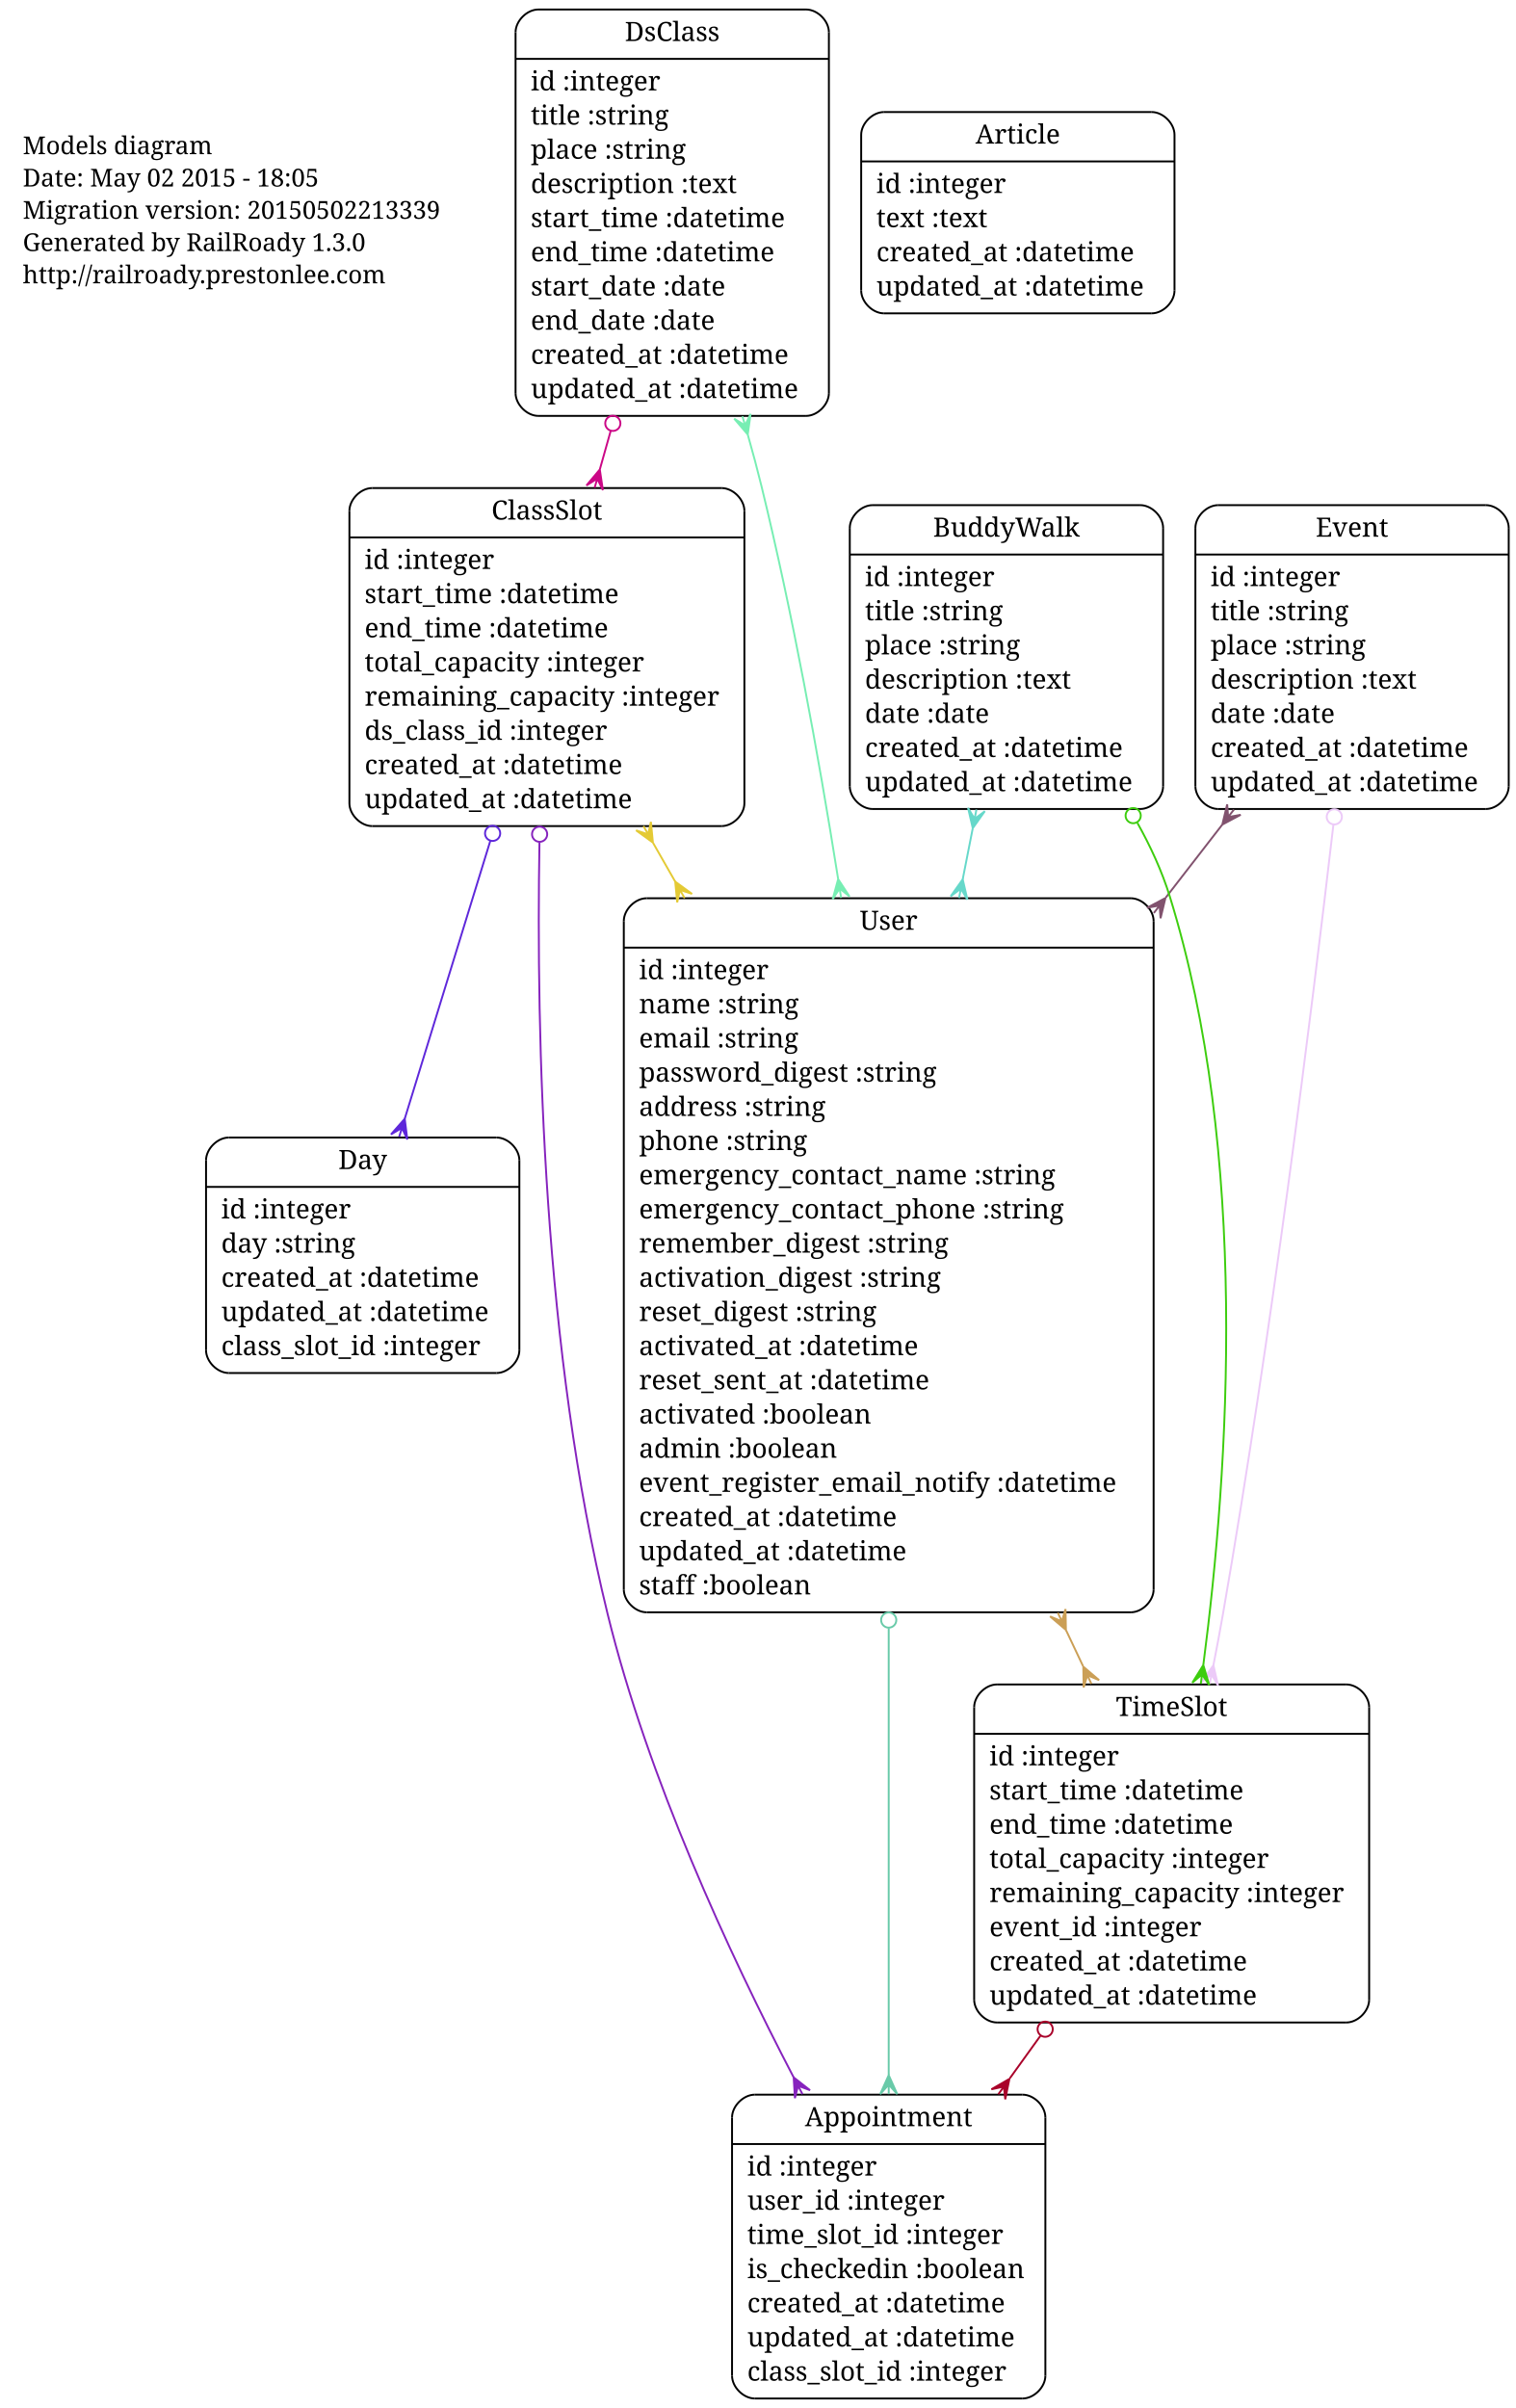
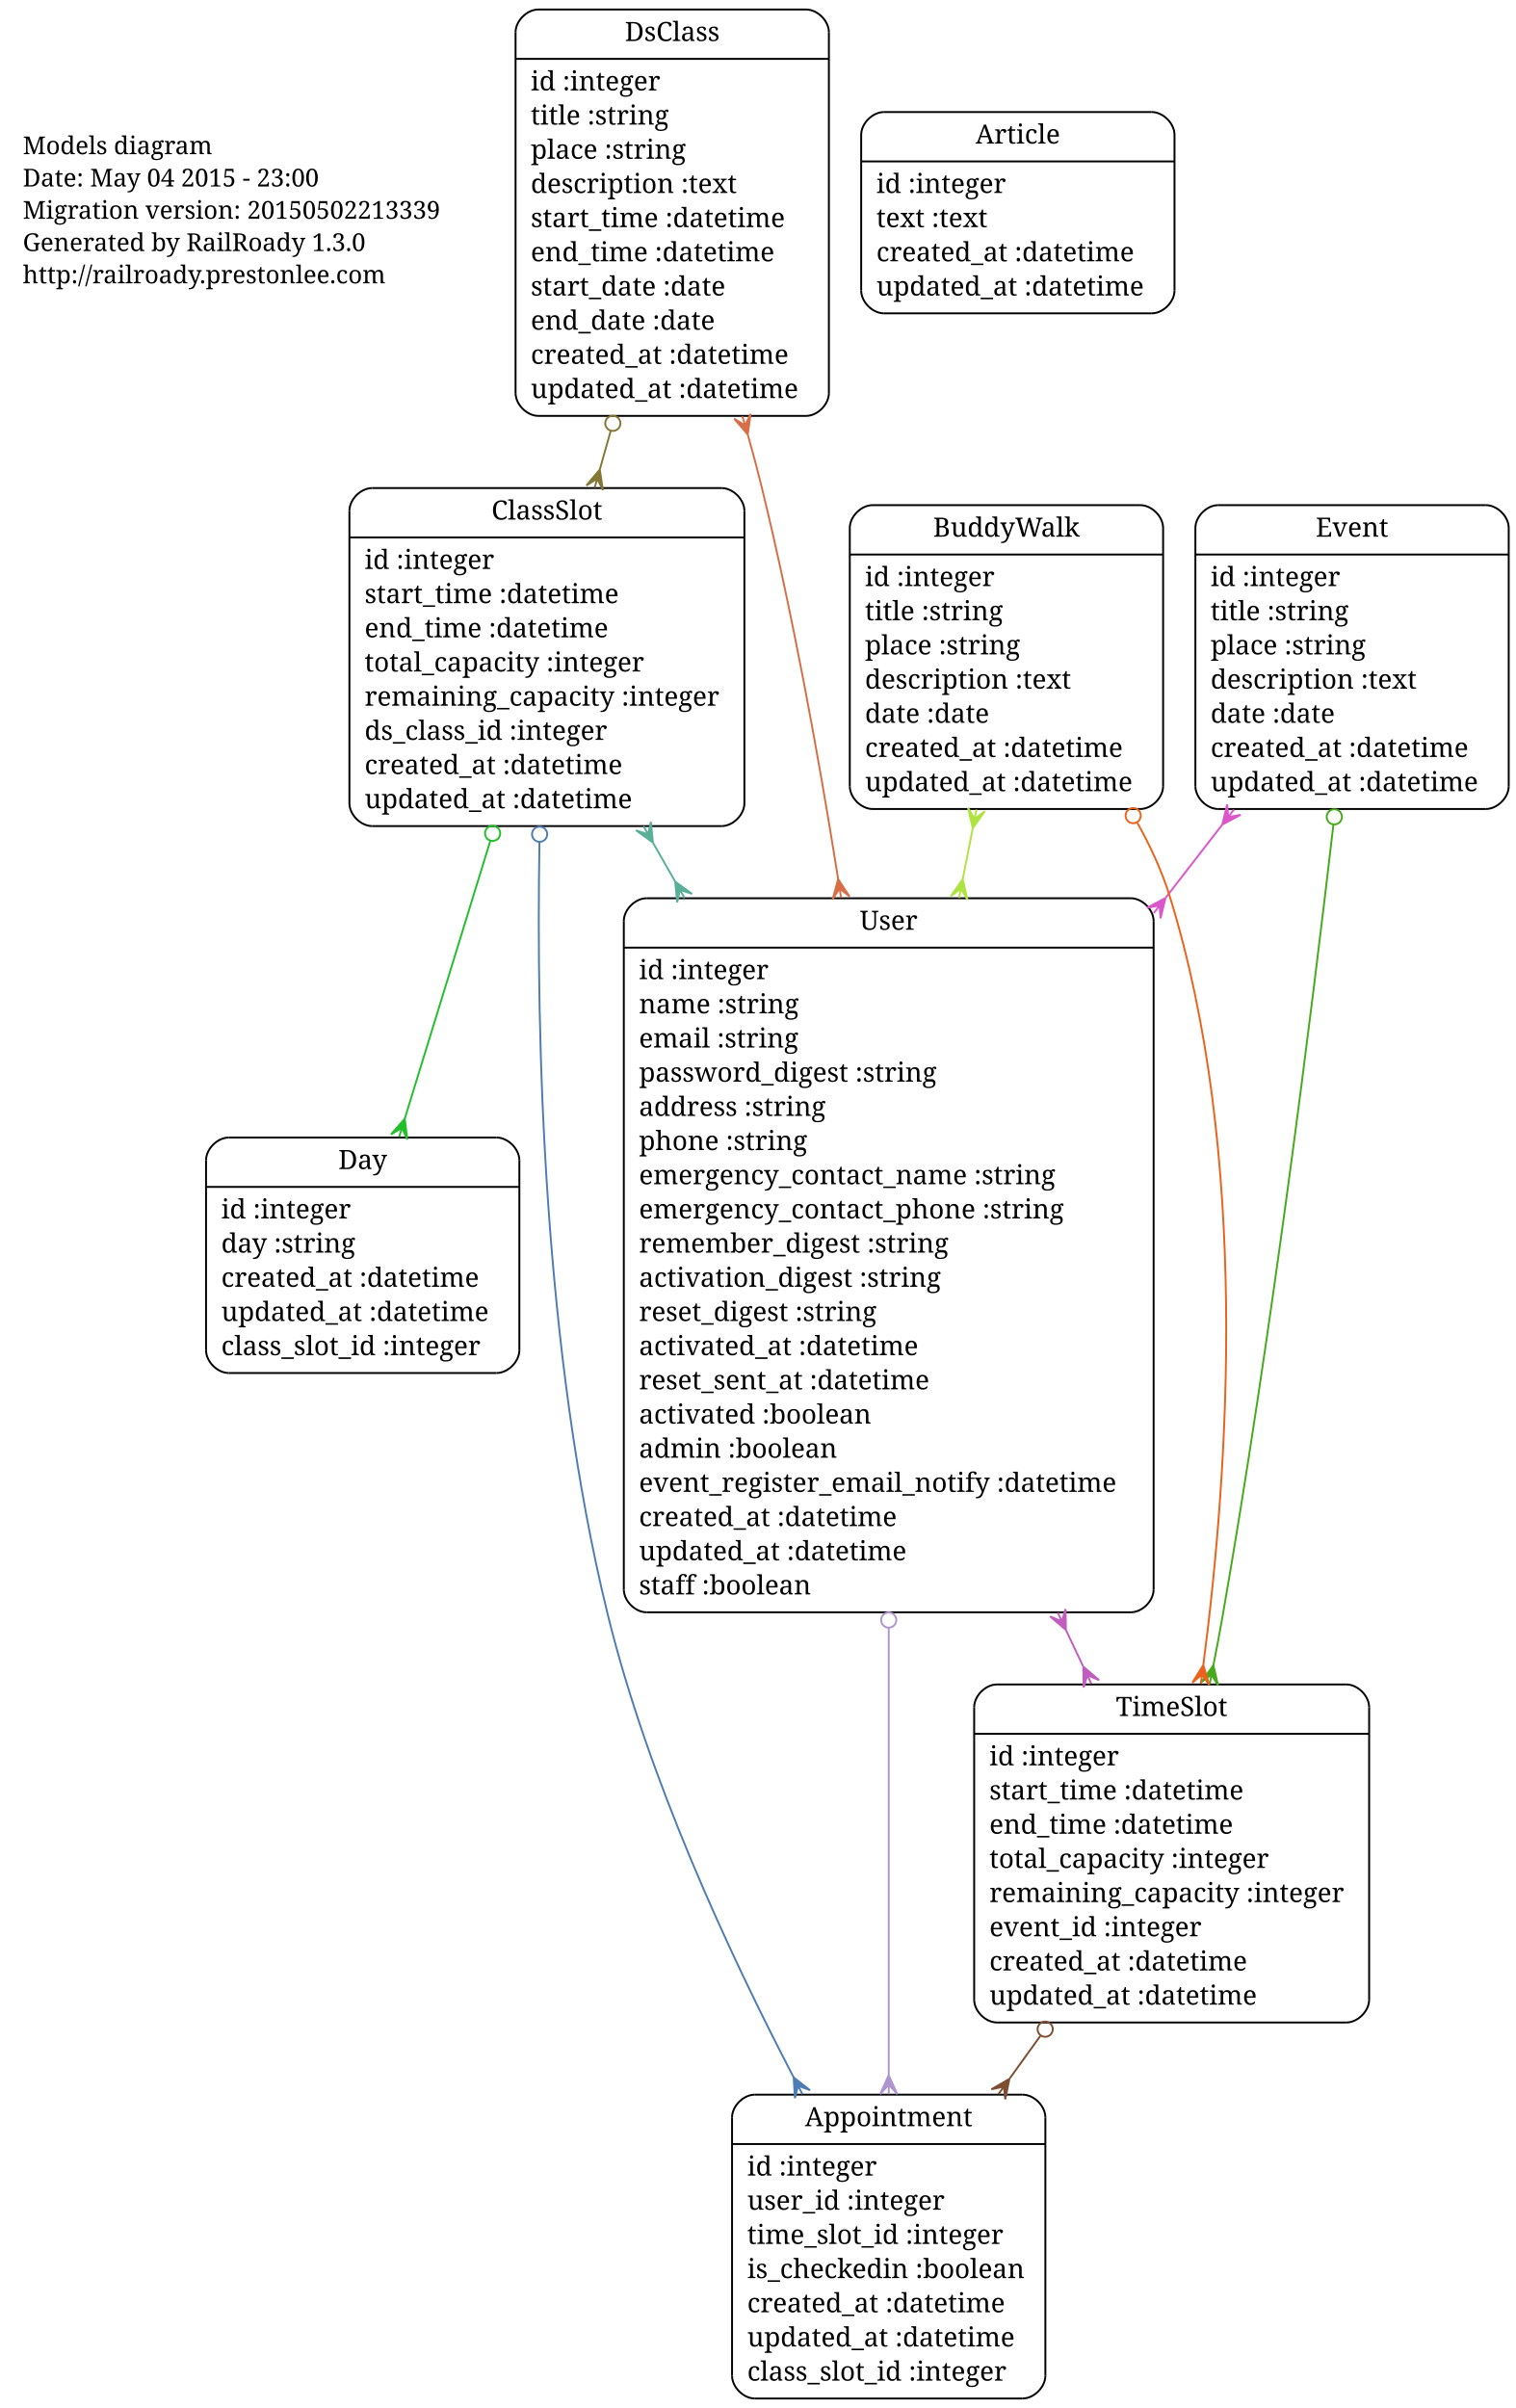
<svg xmlns="http://www.w3.org/2000/svg" width="798pt" height="1268pt" viewBox="0.00 0.00 798.00 1268.00">
  <g id="graph1" class="graph" transform="scale(1 1) rotate(0) translate(4 1264)">
    <polygon fill="white" stroke="white" points="-4,5 -4,-1264 795,-1264 795,5 -4,5" />
    <g id="node1" class="node">
      <text text-anchor="start" x="8" y="-1182.8" font-family="Times Roman,serif" font-size="13.00">Models diagram</text>
-       <text text-anchor="start" x="8" y="-1165.8" font-family="Times Roman,serif" font-size="13.00">Date: May 02 2015 - 18:05</text>
+       <text text-anchor="start" x="8" y="-1165.8" font-family="Times Roman,serif" font-size="13.00">Date: May 04 2015 - 23:00</text>
      <text text-anchor="start" x="8" y="-1148.8" font-family="Times Roman,serif" font-size="13.00">Migration version: 20150502213339</text>
      <text text-anchor="start" x="8" y="-1131.8" font-family="Times Roman,serif" font-size="13.00">Generated by RailRoady 1.3.0</text>
      <text text-anchor="start" x="8" y="-1114.8" font-family="Times Roman,serif" font-size="13.00">http://railroady.prestonlee.com</text>
    </g>
    <g id="node2" class="node">
      <polyline fill="none" stroke="black" points="637.5,-838 778.5,-838 " />
      <path fill="none" stroke="black" d="M778.5,-838C784.5,-838 790.5,-844 790.5,-850" />
      <polyline fill="none" stroke="black" points="790.5,-850 790.5,-986 " />
      <path fill="none" stroke="black" d="M790.5,-986C790.5,-992 784.5,-998 778.5,-998" />
      <polyline fill="none" stroke="black" points="778.5,-998 637.5,-998 " />
      <path fill="none" stroke="black" d="M637.5,-998C631.5,-998 625.5,-992 625.5,-986" />
      <polyline fill="none" stroke="black" points="625.5,-986 625.5,-850 " />
      <path fill="none" stroke="black" d="M625.5,-850C625.5,-844 631.5,-838 637.5,-838" />
      <text text-anchor="middle" x="708" y="-981.4" font-family="Times Roman,serif" font-size="14.00">Event</text>
      <polyline fill="none" stroke="black" points="625.5,-972 790.5,-972 " />
      <text text-anchor="start" x="633.5" y="-955.4" font-family="Times Roman,serif" font-size="14.00">id :integer</text>
      <text text-anchor="start" x="633.5" y="-937.4" font-family="Times Roman,serif" font-size="14.00">title :string</text>
      <text text-anchor="start" x="633.5" y="-919.4" font-family="Times Roman,serif" font-size="14.00">place :string</text>
      <text text-anchor="start" x="633.5" y="-901.4" font-family="Times Roman,serif" font-size="14.00">description :text</text>
      <text text-anchor="start" x="633.5" y="-883.4" font-family="Times Roman,serif" font-size="14.00">date :date</text>
      <text text-anchor="start" x="633.5" y="-865.4" font-family="Times Roman,serif" font-size="14.00">created_at :datetime</text>
      <text text-anchor="start" x="633.5" y="-847.4" font-family="Times Roman,serif" font-size="14.00">updated_at :datetime</text>
    </g>
    <g id="node9" class="node">
      <polyline fill="none" stroke="black" points="336.5,-415 591.5,-415 " />
      <path fill="none" stroke="black" d="M591.5,-415C597.5,-415 603.5,-421 603.5,-427" />
      <polyline fill="none" stroke="black" points="603.5,-427 603.5,-779 " />
      <path fill="none" stroke="black" d="M603.5,-779C603.5,-785 597.5,-791 591.5,-791" />
      <polyline fill="none" stroke="black" points="591.5,-791 336.5,-791 " />
      <path fill="none" stroke="black" d="M336.5,-791C330.5,-791 324.5,-785 324.5,-779" />
      <polyline fill="none" stroke="black" points="324.5,-779 324.5,-427 " />
      <path fill="none" stroke="black" d="M324.5,-427C324.5,-421 330.5,-415 336.5,-415" />
      <text text-anchor="middle" x="464" y="-774.4" font-family="Times Roman,serif" font-size="14.00">User</text>
      <polyline fill="none" stroke="black" points="324.5,-765 603.5,-765 " />
      <text text-anchor="start" x="332.5" y="-748.4" font-family="Times Roman,serif" font-size="14.00">id :integer</text>
      <text text-anchor="start" x="332.5" y="-730.4" font-family="Times Roman,serif" font-size="14.00">name :string</text>
      <text text-anchor="start" x="332.5" y="-712.4" font-family="Times Roman,serif" font-size="14.00">email :string</text>
      <text text-anchor="start" x="332.5" y="-694.4" font-family="Times Roman,serif" font-size="14.00">password_digest :string</text>
      <text text-anchor="start" x="332.5" y="-676.4" font-family="Times Roman,serif" font-size="14.00">address :string</text>
      <text text-anchor="start" x="332.5" y="-658.4" font-family="Times Roman,serif" font-size="14.00">phone :string</text>
      <text text-anchor="start" x="332.5" y="-640.4" font-family="Times Roman,serif" font-size="14.00">emergency_contact_name :string</text>
      <text text-anchor="start" x="332.5" y="-622.4" font-family="Times Roman,serif" font-size="14.00">emergency_contact_phone :string</text>
      <text text-anchor="start" x="332.5" y="-604.4" font-family="Times Roman,serif" font-size="14.00">remember_digest :string</text>
      <text text-anchor="start" x="332.5" y="-586.4" font-family="Times Roman,serif" font-size="14.00">activation_digest :string</text>
      <text text-anchor="start" x="332.5" y="-568.4" font-family="Times Roman,serif" font-size="14.00">reset_digest :string</text>
      <text text-anchor="start" x="332.5" y="-550.4" font-family="Times Roman,serif" font-size="14.00">activated_at :datetime</text>
      <text text-anchor="start" x="332.5" y="-532.4" font-family="Times Roman,serif" font-size="14.00">reset_sent_at :datetime</text>
      <text text-anchor="start" x="332.5" y="-514.4" font-family="Times Roman,serif" font-size="14.00">activated :boolean</text>
      <text text-anchor="start" x="332.5" y="-496.4" font-family="Times Roman,serif" font-size="14.00">admin :boolean</text>
      <text text-anchor="start" x="332.5" y="-478.4" font-family="Times Roman,serif" font-size="14.00">event_register_email_notify :datetime</text>
      <text text-anchor="start" x="332.5" y="-460.4" font-family="Times Roman,serif" font-size="14.00">created_at :datetime</text>
      <text text-anchor="start" x="332.5" y="-442.4" font-family="Times Roman,serif" font-size="14.00">updated_at :datetime</text>
      <text text-anchor="start" x="332.5" y="-424.4" font-family="Times Roman,serif" font-size="14.00">staff :boolean</text>
    </g>
    <g id="edge4" class="edge">
-       <path fill="none" stroke="#81526e" d="M639.555,-829.639C630.127,-817.468 620.167,-804.609 609.974,-791.45" />
-       <polygon fill="#81526e" stroke="#81526e" points="639.673,-829.791 642.24,-840.453 642.735,-833.744 645.797,-837.697 645.797,-837.697 645.797,-837.697 642.735,-833.744 649.355,-834.941 639.673,-829.791 639.673,-829.791" />
-       <polygon fill="#81526e" stroke="#81526e" points="609.724,-791.127 607.157,-780.465 606.662,-787.174 603.6,-783.221 603.6,-783.221 603.6,-783.221 606.662,-787.174 600.042,-785.977 609.724,-791.127 609.724,-791.127" />
+       <path fill="none" stroke="#da56cb" d="M639.555,-829.639C630.127,-817.468 620.167,-804.609 609.974,-791.45" />
+       <polygon fill="#da56cb" stroke="#da56cb" points="639.673,-829.791 642.24,-840.453 642.735,-833.744 645.797,-837.697 645.797,-837.697 645.797,-837.697 642.735,-833.744 649.355,-834.941 639.673,-829.791 639.673,-829.791" />
+       <polygon fill="#da56cb" stroke="#da56cb" points="609.724,-791.127 607.157,-780.465 606.662,-787.174 603.6,-783.221 603.6,-783.221 603.6,-783.221 606.662,-787.174 600.042,-785.977 609.724,-791.127 609.724,-791.127" />
    </g>
    <g id="node10" class="node">
      <polyline fill="none" stroke="black" points="521,-199 705,-199 " />
      <path fill="none" stroke="black" d="M705,-199C711,-199 717,-205 717,-211" />
      <polyline fill="none" stroke="black" points="717,-211 717,-365 " />
      <path fill="none" stroke="black" d="M717,-365C717,-371 711,-377 705,-377" />
      <polyline fill="none" stroke="black" points="705,-377 521,-377 " />
      <path fill="none" stroke="black" d="M521,-377C515,-377 509,-371 509,-365" />
      <polyline fill="none" stroke="black" points="509,-365 509,-211 " />
      <path fill="none" stroke="black" d="M509,-211C509,-205 515,-199 521,-199" />
      <text text-anchor="middle" x="613" y="-360.4" font-family="Times Roman,serif" font-size="14.00">TimeSlot</text>
      <polyline fill="none" stroke="black" points="509,-351 717,-351 " />
      <text text-anchor="start" x="517" y="-334.4" font-family="Times Roman,serif" font-size="14.00">id :integer</text>
      <text text-anchor="start" x="517" y="-316.4" font-family="Times Roman,serif" font-size="14.00">start_time :datetime</text>
      <text text-anchor="start" x="517" y="-298.4" font-family="Times Roman,serif" font-size="14.00">end_time :datetime</text>
      <text text-anchor="start" x="517" y="-280.4" font-family="Times Roman,serif" font-size="14.00">total_capacity :integer</text>
      <text text-anchor="start" x="517" y="-262.4" font-family="Times Roman,serif" font-size="14.00">remaining_capacity :integer</text>
      <text text-anchor="start" x="517" y="-244.4" font-family="Times Roman,serif" font-size="14.00">event_id :integer</text>
      <text text-anchor="start" x="517" y="-226.4" font-family="Times Roman,serif" font-size="14.00">created_at :datetime</text>
      <text text-anchor="start" x="517" y="-208.4" font-family="Times Roman,serif" font-size="14.00">updated_at :datetime</text>
    </g>
    <g id="edge2" class="edge">
-       <path fill="none" stroke="#eccaf8" d="M698.185,-829.797C686.478,-728.937 665.284,-559.027 640,-414 638.476,-405.26 636.777,-396.204 634.992,-387.14" />
-       <ellipse fill="none" stroke="#eccaf8" cx="698.655" cy="-833.864" rx="4" ry="4" />
-       <polygon fill="#eccaf8" stroke="#eccaf8" points="634.989,-387.122 637.44,-376.434 634.008,-382.219 633.027,-377.317 633.027,-377.317 633.027,-377.317 634.008,-382.219 628.615,-378.199 634.989,-387.122 634.989,-387.122" />
+       <path fill="none" stroke="#46aa1c" d="M698.185,-829.797C686.478,-728.937 665.284,-559.027 640,-414 638.476,-405.26 636.777,-396.204 634.992,-387.14" />
+       <ellipse fill="none" stroke="#46aa1c" cx="698.655" cy="-833.864" rx="4" ry="4" />
+       <polygon fill="#46aa1c" stroke="#46aa1c" points="634.989,-387.122 637.44,-376.434 634.008,-382.219 633.027,-377.317 633.027,-377.317 633.027,-377.317 634.008,-382.219 628.615,-378.199 634.989,-387.122 634.989,-387.122" />
    </g>
    <g id="node3" class="node">
      <polyline fill="none" stroke="black" points="279.5,-1045 420.5,-1045 " />
      <path fill="none" stroke="black" d="M420.5,-1045C426.5,-1045 432.5,-1051 432.5,-1057" />
      <polyline fill="none" stroke="black" points="432.5,-1057 432.5,-1247 " />
      <path fill="none" stroke="black" d="M432.5,-1247C432.5,-1253 426.5,-1259 420.5,-1259" />
      <polyline fill="none" stroke="black" points="420.5,-1259 279.5,-1259 " />
      <path fill="none" stroke="black" d="M279.5,-1259C273.5,-1259 267.5,-1253 267.5,-1247" />
      <polyline fill="none" stroke="black" points="267.5,-1247 267.5,-1057 " />
      <path fill="none" stroke="black" d="M267.5,-1057C267.5,-1051 273.5,-1045 279.5,-1045" />
      <text text-anchor="middle" x="350" y="-1242.4" font-family="Times Roman,serif" font-size="14.00">DsClass</text>
      <polyline fill="none" stroke="black" points="267.5,-1233 432.5,-1233 " />
      <text text-anchor="start" x="275.5" y="-1216.4" font-family="Times Roman,serif" font-size="14.00">id :integer</text>
      <text text-anchor="start" x="275.5" y="-1198.4" font-family="Times Roman,serif" font-size="14.00">title :string</text>
      <text text-anchor="start" x="275.5" y="-1180.4" font-family="Times Roman,serif" font-size="14.00">place :string</text>
      <text text-anchor="start" x="275.5" y="-1162.4" font-family="Times Roman,serif" font-size="14.00">description :text</text>
      <text text-anchor="start" x="275.5" y="-1144.4" font-family="Times Roman,serif" font-size="14.00">start_time :datetime</text>
      <text text-anchor="start" x="275.5" y="-1126.4" font-family="Times Roman,serif" font-size="14.00">end_time :datetime</text>
      <text text-anchor="start" x="275.5" y="-1108.4" font-family="Times Roman,serif" font-size="14.00">start_date :date</text>
      <text text-anchor="start" x="275.5" y="-1090.4" font-family="Times Roman,serif" font-size="14.00">end_date :date</text>
      <text text-anchor="start" x="275.5" y="-1072.4" font-family="Times Roman,serif" font-size="14.00">created_at :datetime</text>
      <text text-anchor="start" x="275.5" y="-1054.4" font-family="Times Roman,serif" font-size="14.00">updated_at :datetime</text>
    </g>
    <g id="node7" class="node">
      <polyline fill="none" stroke="black" points="192,-829 376,-829 " />
      <path fill="none" stroke="black" d="M376,-829C382,-829 388,-835 388,-841" />
      <polyline fill="none" stroke="black" points="388,-841 388,-995 " />
      <path fill="none" stroke="black" d="M388,-995C388,-1001 382,-1007 376,-1007" />
      <polyline fill="none" stroke="black" points="376,-1007 192,-1007 " />
      <path fill="none" stroke="black" d="M192,-1007C186,-1007 180,-1001 180,-995" />
      <polyline fill="none" stroke="black" points="180,-995 180,-841 " />
      <path fill="none" stroke="black" d="M180,-841C180,-835 186,-829 192,-829" />
      <text text-anchor="middle" x="284" y="-990.4" font-family="Times Roman,serif" font-size="14.00">ClassSlot</text>
      <polyline fill="none" stroke="black" points="180,-981 388,-981 " />
      <text text-anchor="start" x="188" y="-964.4" font-family="Times Roman,serif" font-size="14.00">id :integer</text>
      <text text-anchor="start" x="188" y="-946.4" font-family="Times Roman,serif" font-size="14.00">start_time :datetime</text>
      <text text-anchor="start" x="188" y="-928.4" font-family="Times Roman,serif" font-size="14.00">end_time :datetime</text>
      <text text-anchor="start" x="188" y="-910.4" font-family="Times Roman,serif" font-size="14.00">total_capacity :integer</text>
      <text text-anchor="start" x="188" y="-892.4" font-family="Times Roman,serif" font-size="14.00">remaining_capacity :integer</text>
      <text text-anchor="start" x="188" y="-874.4" font-family="Times Roman,serif" font-size="14.00">ds_class_id :integer</text>
      <text text-anchor="start" x="188" y="-856.4" font-family="Times Roman,serif" font-size="14.00">created_at :datetime</text>
      <text text-anchor="start" x="188" y="-838.4" font-family="Times Roman,serif" font-size="14.00">updated_at :datetime</text>
    </g>
    <g id="edge6" class="edge">
-       <path fill="none" stroke="#cb0786" d="M317.625,-1037.22C315.711,-1030.43 313.794,-1023.63 311.9,-1016.92" />
-       <ellipse fill="none" stroke="#cb0786" cx="318.715" cy="-1041.08" rx="4" ry="4" />
-       <polygon fill="#cb0786" stroke="#cb0786" points="311.86,-1016.78 313.476,-1005.93 310.502,-1011.96 309.145,-1007.15 309.145,-1007.15 309.145,-1007.15 310.502,-1011.96 304.814,-1008.37 311.86,-1016.78 311.86,-1016.78" />
+       <path fill="none" stroke="#847736" d="M317.625,-1037.22C315.711,-1030.43 313.794,-1023.63 311.9,-1016.92" />
+       <ellipse fill="none" stroke="#847736" cx="318.715" cy="-1041.08" rx="4" ry="4" />
+       <polygon fill="#847736" stroke="#847736" points="311.86,-1016.78 313.476,-1005.93 310.502,-1011.96 309.145,-1007.15 309.145,-1007.15 309.145,-1007.15 310.502,-1011.96 304.814,-1008.37 311.86,-1016.78 311.86,-1016.78" />
    </g>
    <g id="edge8" class="edge">
-       <path fill="none" stroke="#77eeb3" d="M389.828,-1034.95C392.417,-1025.87 394.845,-1016.82 397,-1008 413.296,-941.327 426.813,-867.501 437.336,-801.34" />
-       <polygon fill="#77eeb3" stroke="#77eeb3" points="389.758,-1035.19 382.641,-1043.53 388.36,-1039.99 386.961,-1044.79 386.961,-1044.79 386.961,-1044.79 388.36,-1039.99 391.282,-1046.05 389.758,-1035.19 389.758,-1035.19" />
-       <polygon fill="#77eeb3" stroke="#77eeb3" points="437.375,-801.092 443.378,-791.915 438.154,-796.153 438.933,-791.214 438.933,-791.214 438.933,-791.214 438.154,-796.153 434.488,-790.513 437.375,-801.092 437.375,-801.092" />
+       <path fill="none" stroke="#d66f47" d="M389.828,-1034.95C392.417,-1025.87 394.845,-1016.82 397,-1008 413.296,-941.327 426.813,-867.501 437.336,-801.34" />
+       <polygon fill="#d66f47" stroke="#d66f47" points="389.758,-1035.19 382.641,-1043.53 388.36,-1039.99 386.961,-1044.79 386.961,-1044.79 386.961,-1044.79 388.36,-1039.99 391.282,-1046.05 389.758,-1035.19 389.758,-1035.19" />
+       <polygon fill="#d66f47" stroke="#d66f47" points="437.375,-801.092 443.378,-791.915 438.154,-796.153 438.933,-791.214 438.933,-791.214 438.933,-791.214 438.154,-796.153 434.488,-790.513 437.375,-801.092 437.375,-801.092" />
    </g>
    <g id="node4" class="node">
      <polyline fill="none" stroke="black" points="116.5,-541 257.5,-541 " />
      <path fill="none" stroke="black" d="M257.5,-541C263.5,-541 269.5,-547 269.5,-553" />
      <polyline fill="none" stroke="black" points="269.5,-553 269.5,-653 " />
      <path fill="none" stroke="black" d="M269.5,-653C269.5,-659 263.5,-665 257.5,-665" />
      <polyline fill="none" stroke="black" points="257.5,-665 116.5,-665 " />
      <path fill="none" stroke="black" d="M116.5,-665C110.5,-665 104.5,-659 104.5,-653" />
      <polyline fill="none" stroke="black" points="104.5,-653 104.5,-553 " />
      <path fill="none" stroke="black" d="M104.5,-553C104.5,-547 110.5,-541 116.5,-541" />
      <text text-anchor="middle" x="187" y="-648.4" font-family="Times Roman,serif" font-size="14.00">Day</text>
      <polyline fill="none" stroke="black" points="104.5,-639 269.5,-639 " />
      <text text-anchor="start" x="112.5" y="-622.4" font-family="Times Roman,serif" font-size="14.00">id :integer</text>
      <text text-anchor="start" x="112.5" y="-604.4" font-family="Times Roman,serif" font-size="14.00">day :string</text>
      <text text-anchor="start" x="112.5" y="-586.4" font-family="Times Roman,serif" font-size="14.00">created_at :datetime</text>
      <text text-anchor="start" x="112.5" y="-568.4" font-family="Times Roman,serif" font-size="14.00">updated_at :datetime</text>
      <text text-anchor="start" x="112.5" y="-550.4" font-family="Times Roman,serif" font-size="14.00">class_slot_id :integer</text>
    </g>
    <g id="node5" class="node">
      <polyline fill="none" stroke="black" points="461.5,-1099 602.5,-1099 " />
      <path fill="none" stroke="black" d="M602.5,-1099C608.5,-1099 614.5,-1105 614.5,-1111" />
      <polyline fill="none" stroke="black" points="614.5,-1111 614.5,-1193 " />
      <path fill="none" stroke="black" d="M614.5,-1193C614.5,-1199 608.5,-1205 602.5,-1205" />
      <polyline fill="none" stroke="black" points="602.5,-1205 461.5,-1205 " />
      <path fill="none" stroke="black" d="M461.5,-1205C455.5,-1205 449.5,-1199 449.5,-1193" />
      <polyline fill="none" stroke="black" points="449.5,-1193 449.5,-1111 " />
      <path fill="none" stroke="black" d="M449.5,-1111C449.5,-1105 455.5,-1099 461.5,-1099" />
      <text text-anchor="middle" x="532" y="-1188.4" font-family="Times Roman,serif" font-size="14.00">Article</text>
      <polyline fill="none" stroke="black" points="449.5,-1179 614.5,-1179 " />
      <text text-anchor="start" x="457.5" y="-1162.4" font-family="Times Roman,serif" font-size="14.00">id :integer</text>
      <text text-anchor="start" x="457.5" y="-1144.4" font-family="Times Roman,serif" font-size="14.00">text :text</text>
      <text text-anchor="start" x="457.5" y="-1126.4" font-family="Times Roman,serif" font-size="14.00">created_at :datetime</text>
      <text text-anchor="start" x="457.5" y="-1108.4" font-family="Times Roman,serif" font-size="14.00">updated_at :datetime</text>
    </g>
    <g id="node6" class="node">
      <polyline fill="none" stroke="black" points="455.5,-838 596.5,-838 " />
      <path fill="none" stroke="black" d="M596.5,-838C602.5,-838 608.5,-844 608.5,-850" />
      <polyline fill="none" stroke="black" points="608.5,-850 608.5,-986 " />
      <path fill="none" stroke="black" d="M608.5,-986C608.5,-992 602.5,-998 596.5,-998" />
      <polyline fill="none" stroke="black" points="596.5,-998 455.5,-998 " />
      <path fill="none" stroke="black" d="M455.5,-998C449.5,-998 443.5,-992 443.5,-986" />
      <polyline fill="none" stroke="black" points="443.5,-986 443.5,-850 " />
      <path fill="none" stroke="black" d="M443.5,-850C443.5,-844 449.5,-838 455.5,-838" />
      <text text-anchor="middle" x="526" y="-981.4" font-family="Times Roman,serif" font-size="14.00">BuddyWalk</text>
      <polyline fill="none" stroke="black" points="443.5,-972 608.5,-972 " />
      <text text-anchor="start" x="451.5" y="-955.4" font-family="Times Roman,serif" font-size="14.00">id :integer</text>
      <text text-anchor="start" x="451.5" y="-937.4" font-family="Times Roman,serif" font-size="14.00">title :string</text>
      <text text-anchor="start" x="451.5" y="-919.4" font-family="Times Roman,serif" font-size="14.00">place :string</text>
      <text text-anchor="start" x="451.5" y="-901.4" font-family="Times Roman,serif" font-size="14.00">description :text</text>
      <text text-anchor="start" x="451.5" y="-883.4" font-family="Times Roman,serif" font-size="14.00">date :date</text>
      <text text-anchor="start" x="451.5" y="-865.4" font-family="Times Roman,serif" font-size="14.00">created_at :datetime</text>
      <text text-anchor="start" x="451.5" y="-847.4" font-family="Times Roman,serif" font-size="14.00">updated_at :datetime</text>
    </g>
    <g id="edge12" class="edge">
-       <path fill="none" stroke="#66d8ca" d="M508.21,-827.614C506.524,-819.05 504.775,-810.161 502.987,-801.079" />
-       <polygon fill="#66d8ca" stroke="#66d8ca" points="508.263,-827.885 505.779,-838.566 509.229,-832.791 510.194,-837.697 510.194,-837.697 510.194,-837.697 509.229,-832.791 514.61,-836.828 508.263,-827.885 508.263,-827.885" />
-       <polygon fill="#66d8ca" stroke="#66d8ca" points="502.965,-800.966 505.449,-790.285 501.999,-796.06 501.033,-791.154 501.033,-791.154 501.033,-791.154 501.999,-796.06 496.618,-792.023 502.965,-800.966 502.965,-800.966" />
+       <path fill="none" stroke="#afe440" d="M508.21,-827.614C506.524,-819.05 504.775,-810.161 502.987,-801.079" />
+       <polygon fill="#afe440" stroke="#afe440" points="508.263,-827.885 505.779,-838.566 509.229,-832.791 510.194,-837.697 510.194,-837.697 510.194,-837.697 509.229,-832.791 514.61,-836.828 508.263,-827.885 508.263,-827.885" />
+       <polygon fill="#afe440" stroke="#afe440" points="502.965,-800.966 505.449,-790.285 501.999,-796.06 501.033,-791.154 501.033,-791.154 501.033,-791.154 501.999,-796.06 496.618,-792.023 502.965,-800.966 502.965,-800.966" />
    </g>
    <g id="edge10" class="edge">
-       <path fill="none" stroke="#3dcd0e" d="M594.934,-830.721C601.899,-818.288 607.905,-805.217 612,-792 653.914,-656.716 643.227,-491.024 629.698,-387.457" />
-       <ellipse fill="none" stroke="#3dcd0e" cx="592.737" cy="-834.504" rx="4" ry="4" />
-       <polygon fill="#3dcd0e" stroke="#3dcd0e" points="629.668,-387.232 632.799,-376.723 629.003,-382.276 628.339,-377.321 628.339,-377.321 628.339,-377.321 629.003,-382.276 623.879,-377.919 629.668,-387.232 629.668,-387.232" />
+       <path fill="none" stroke="#ea631d" d="M594.934,-830.721C601.899,-818.288 607.905,-805.217 612,-792 653.914,-656.716 643.227,-491.024 629.698,-387.457" />
+       <ellipse fill="none" stroke="#ea631d" cx="592.737" cy="-834.504" rx="4" ry="4" />
+       <polygon fill="#ea631d" stroke="#ea631d" points="629.668,-387.232 632.799,-376.723 629.003,-382.276 628.339,-377.321 628.339,-377.321 628.339,-377.321 629.003,-382.276 623.879,-377.919 629.668,-387.232 629.668,-387.232" />
    </g>
    <g id="edge18" class="edge">
-       <path fill="none" stroke="#5e27da" d="M254.211,-821.262C239.681,-774.076 222.504,-718.297 209.152,-674.938" />
-       <ellipse fill="none" stroke="#5e27da" cx="255.415" cy="-825.174" rx="4" ry="4" />
-       <polygon fill="#5e27da" stroke="#5e27da" points="209.135,-674.88 210.492,-663.998 207.663,-670.101 206.191,-665.323 206.191,-665.323 206.191,-665.323 207.663,-670.101 201.891,-666.647 209.135,-674.88 209.135,-674.88" />
+       <path fill="none" stroke="#23bf2b" d="M254.211,-821.262C239.681,-774.076 222.504,-718.297 209.152,-674.938" />
+       <ellipse fill="none" stroke="#23bf2b" cx="255.415" cy="-825.174" rx="4" ry="4" />
+       <polygon fill="#23bf2b" stroke="#23bf2b" points="209.135,-674.88 210.492,-663.998 207.663,-670.101 206.191,-665.323 206.191,-665.323 206.191,-665.323 207.663,-670.101 201.891,-666.647 209.135,-674.88 209.135,-674.88" />
    </g>
    <g id="node8" class="node">
      <polyline fill="none" stroke="black" points="393.5,-1 534.5,-1 " />
      <path fill="none" stroke="black" d="M534.5,-1C540.5,-1 546.5,-7 546.5,-13" />
      <polyline fill="none" stroke="black" points="546.5,-13 546.5,-149 " />
      <path fill="none" stroke="black" d="M546.5,-149C546.5,-155 540.5,-161 534.5,-161" />
      <polyline fill="none" stroke="black" points="534.5,-161 393.5,-161 " />
      <path fill="none" stroke="black" d="M393.5,-161C387.5,-161 381.5,-155 381.5,-149" />
      <polyline fill="none" stroke="black" points="381.5,-149 381.5,-13 " />
      <path fill="none" stroke="black" d="M381.5,-13C381.5,-7 387.5,-1 393.5,-1" />
      <text text-anchor="middle" x="464" y="-144.4" font-family="Times Roman,serif" font-size="14.00">Appointment</text>
      <polyline fill="none" stroke="black" points="381.5,-135 546.5,-135 " />
      <text text-anchor="start" x="389.5" y="-118.4" font-family="Times Roman,serif" font-size="14.00">id :integer</text>
      <text text-anchor="start" x="389.5" y="-100.4" font-family="Times Roman,serif" font-size="14.00">user_id :integer</text>
      <text text-anchor="start" x="389.5" y="-82.4" font-family="Times Roman,serif" font-size="14.00">time_slot_id :integer</text>
      <text text-anchor="start" x="389.5" y="-64.4" font-family="Times Roman,serif" font-size="14.00">is_checkedin :boolean</text>
      <text text-anchor="start" x="389.5" y="-46.4" font-family="Times Roman,serif" font-size="14.00">created_at :datetime</text>
      <text text-anchor="start" x="389.5" y="-28.4" font-family="Times Roman,serif" font-size="14.00">updated_at :datetime</text>
      <text text-anchor="start" x="389.5" y="-10.4" font-family="Times Roman,serif" font-size="14.00">class_slot_id :integer</text>
    </g>
    <g id="edge14" class="edge">
-       <path fill="none" stroke="#8623bd" d="M280.085,-820.509C278.292,-717.846 282.051,-552.238 316,-414 337.22,-327.594 379.79,-235.627 413.849,-170.285" />
-       <ellipse fill="none" stroke="#8623bd" cx="280.165" cy="-824.71" rx="4" ry="4" />
-       <polygon fill="#8623bd" stroke="#8623bd" points="413.947,-170.099 422.58,-163.337 416.271,-165.672 418.596,-161.245 418.596,-161.245 418.596,-161.245 416.271,-165.672 414.611,-159.153 413.947,-170.099 413.947,-170.099" />
+       <path fill="none" stroke="#4f7cb5" d="M280.085,-820.509C278.292,-717.846 282.051,-552.238 316,-414 337.22,-327.594 379.79,-235.627 413.849,-170.285" />
+       <ellipse fill="none" stroke="#4f7cb5" cx="280.165" cy="-824.71" rx="4" ry="4" />
+       <polygon fill="#4f7cb5" stroke="#4f7cb5" points="413.947,-170.099 422.58,-163.337 416.271,-165.672 418.596,-161.245 418.596,-161.245 418.596,-161.245 416.271,-165.672 414.611,-159.153 413.947,-170.099 413.947,-170.099" />
    </g>
    <g id="edge16" class="edge">
-       <path fill="none" stroke="#e4ca35" d="M339.946,-820.094C343.722,-813.486 347.592,-806.715 351.522,-799.836" />
-       <polygon fill="#e4ca35" stroke="#e4ca35" points="339.82,-820.314 330.952,-826.764 337.34,-824.655 334.859,-828.997 334.859,-828.997 334.859,-828.997 337.34,-824.655 338.766,-831.229 339.82,-820.314 339.82,-820.314" />
-       <polygon fill="#e4ca35" stroke="#e4ca35" points="351.57,-799.753 360.438,-793.303 354.051,-795.412 356.531,-791.07 356.531,-791.07 356.531,-791.07 354.051,-795.412 352.624,-788.838 351.57,-799.753 351.57,-799.753" />
+       <path fill="none" stroke="#59af98" d="M339.946,-820.094C343.722,-813.486 347.592,-806.715 351.522,-799.836" />
+       <polygon fill="#59af98" stroke="#59af98" points="339.82,-820.314 330.952,-826.764 337.34,-824.655 334.859,-828.997 334.859,-828.997 334.859,-828.997 337.34,-824.655 338.766,-831.229 339.82,-820.314 339.82,-820.314" />
+       <polygon fill="#59af98" stroke="#59af98" points="351.57,-799.753 360.438,-793.303 354.051,-795.412 356.531,-791.07 356.531,-791.07 356.531,-791.07 354.051,-795.412 352.624,-788.838 351.57,-799.753 351.57,-799.753" />
    </g>
    <g id="edge20" class="edge">
-       <path fill="none" stroke="#69caa9" d="M464,-406.706C464,-325.871 464,-236.199 464,-171.444" />
-       <ellipse fill="none" stroke="#69caa9" cx="464" cy="-410.915" rx="4" ry="4" />
-       <polygon fill="#69caa9" stroke="#69caa9" points="464,-171.27 468.5,-161.27 464,-166.27 464,-161.27 464,-161.27 464,-161.27 464,-166.27 459.5,-161.27 464,-171.27 464,-171.27" />
+       <path fill="none" stroke="#ae95ce" d="M464,-406.706C464,-325.871 464,-236.199 464,-171.444" />
+       <ellipse fill="none" stroke="#ae95ce" cx="464" cy="-410.915" rx="4" ry="4" />
+       <polygon fill="#ae95ce" stroke="#ae95ce" points="464,-171.27 468.5,-161.27 464,-166.27 464,-161.27 464,-161.27 464,-161.27 464,-166.27 459.5,-161.27 464,-171.27 464,-171.27" />
    </g>
    <g id="edge22" class="edge">
-       <path fill="none" stroke="#cb9f56" d="M557.439,-405.461C560.431,-399.136 563.379,-392.904 566.262,-386.809" />
-       <polygon fill="#cb9f56" stroke="#cb9f56" points="557.316,-405.721 548.972,-412.837 555.178,-410.241 553.04,-414.761 553.04,-414.761 553.04,-414.761 555.178,-410.241 557.108,-416.685 557.316,-405.721 557.316,-405.721" />
-       <polygon fill="#cb9f56" stroke="#cb9f56" points="566.46,-386.39 574.804,-379.274 568.598,-381.87 570.736,-377.35 570.736,-377.35 570.736,-377.35 568.598,-381.87 566.668,-375.426 566.46,-386.39 566.46,-386.39" />
+       <path fill="none" stroke="#c05ebd" d="M557.439,-405.461C560.431,-399.136 563.379,-392.904 566.262,-386.809" />
+       <polygon fill="#c05ebd" stroke="#c05ebd" points="557.316,-405.721 548.972,-412.837 555.178,-410.241 553.04,-414.761 553.04,-414.761 553.04,-414.761 555.178,-410.241 557.108,-416.685 557.316,-405.721 557.316,-405.721" />
+       <polygon fill="#c05ebd" stroke="#c05ebd" points="566.46,-386.39 574.804,-379.274 568.598,-381.87 570.736,-377.35 570.736,-377.35 570.736,-377.35 568.598,-381.87 566.668,-375.426 566.46,-386.39 566.46,-386.39" />
    </g>
    <g id="edge24" class="edge">
-       <path fill="none" stroke="#a9022a" d="M543.873,-191.964C538.546,-184.564 533.183,-177.113 527.892,-169.763" />
-       <ellipse fill="none" stroke="#a9022a" cx="546.393" cy="-195.465" rx="4" ry="4" />
-       <polygon fill="#a9022a" stroke="#a9022a" points="527.563,-169.306 525.374,-158.561 524.642,-165.248 521.721,-161.19 521.721,-161.19 521.721,-161.19 524.642,-165.248 518.069,-163.819 527.563,-169.306 527.563,-169.306" />
+       <path fill="none" stroke="#7d4e32" d="M543.873,-191.964C538.546,-184.564 533.183,-177.113 527.892,-169.763" />
+       <ellipse fill="none" stroke="#7d4e32" cx="546.393" cy="-195.465" rx="4" ry="4" />
+       <polygon fill="#7d4e32" stroke="#7d4e32" points="527.563,-169.306 525.374,-158.561 524.642,-165.248 521.721,-161.19 521.721,-161.19 521.721,-161.19 524.642,-165.248 518.069,-163.819 527.563,-169.306 527.563,-169.306" />
    </g>
  </g>
</svg>
